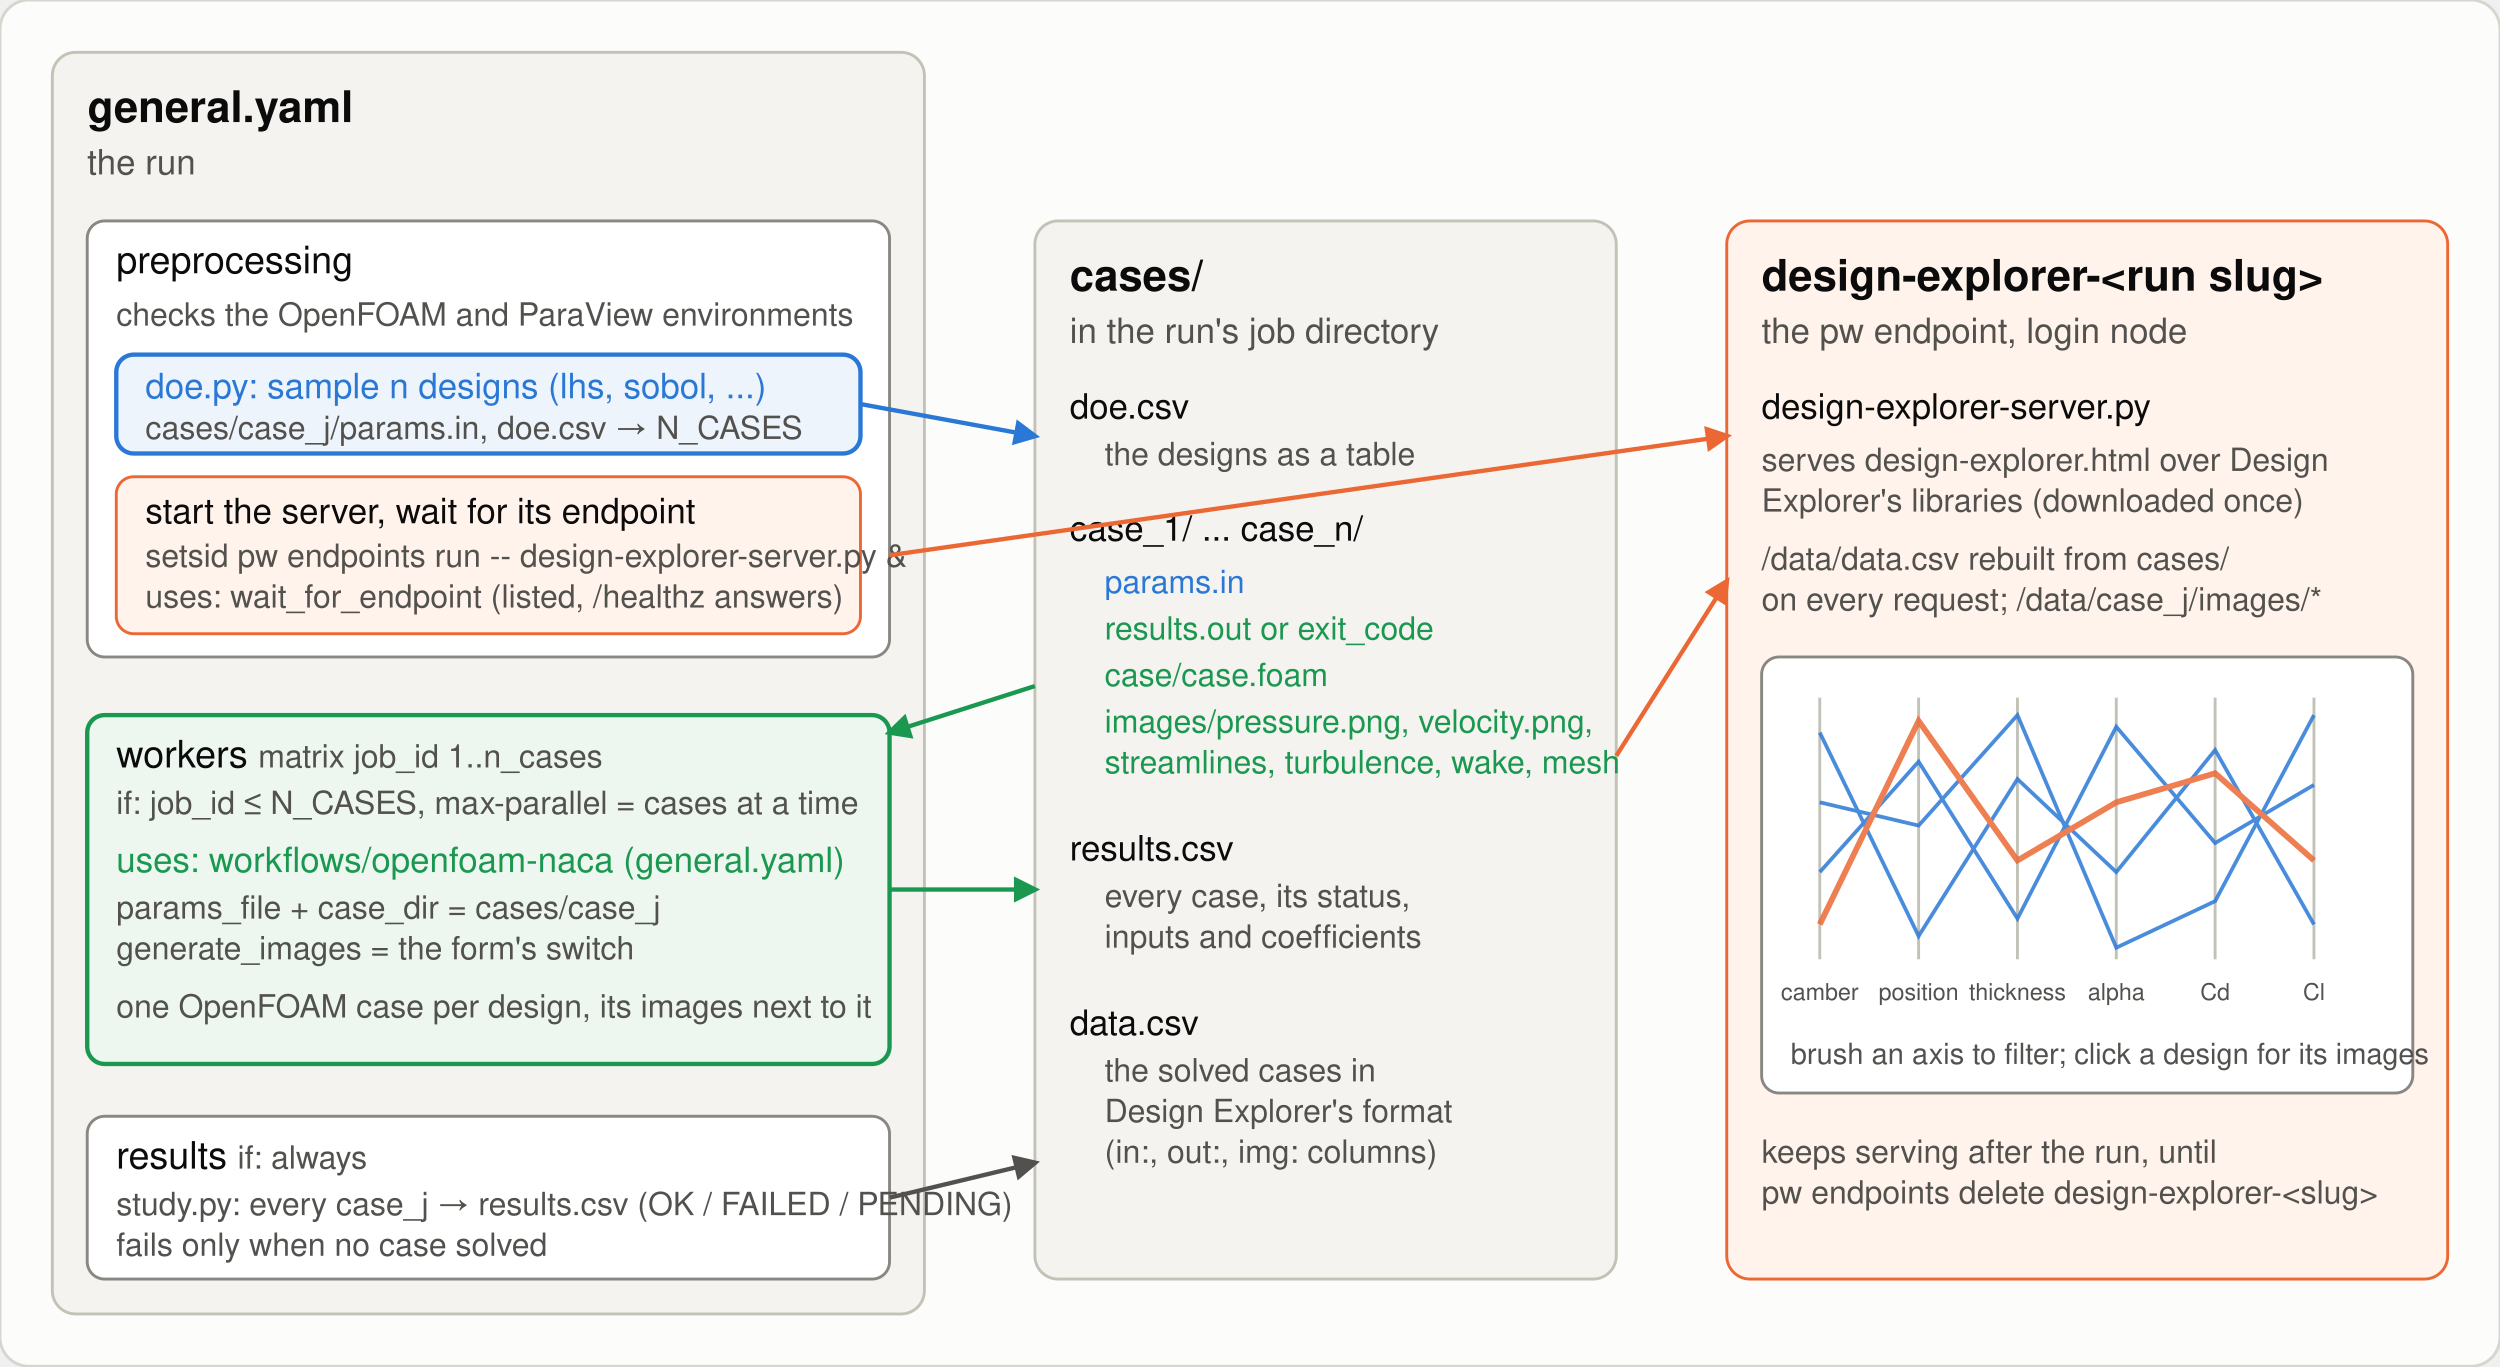
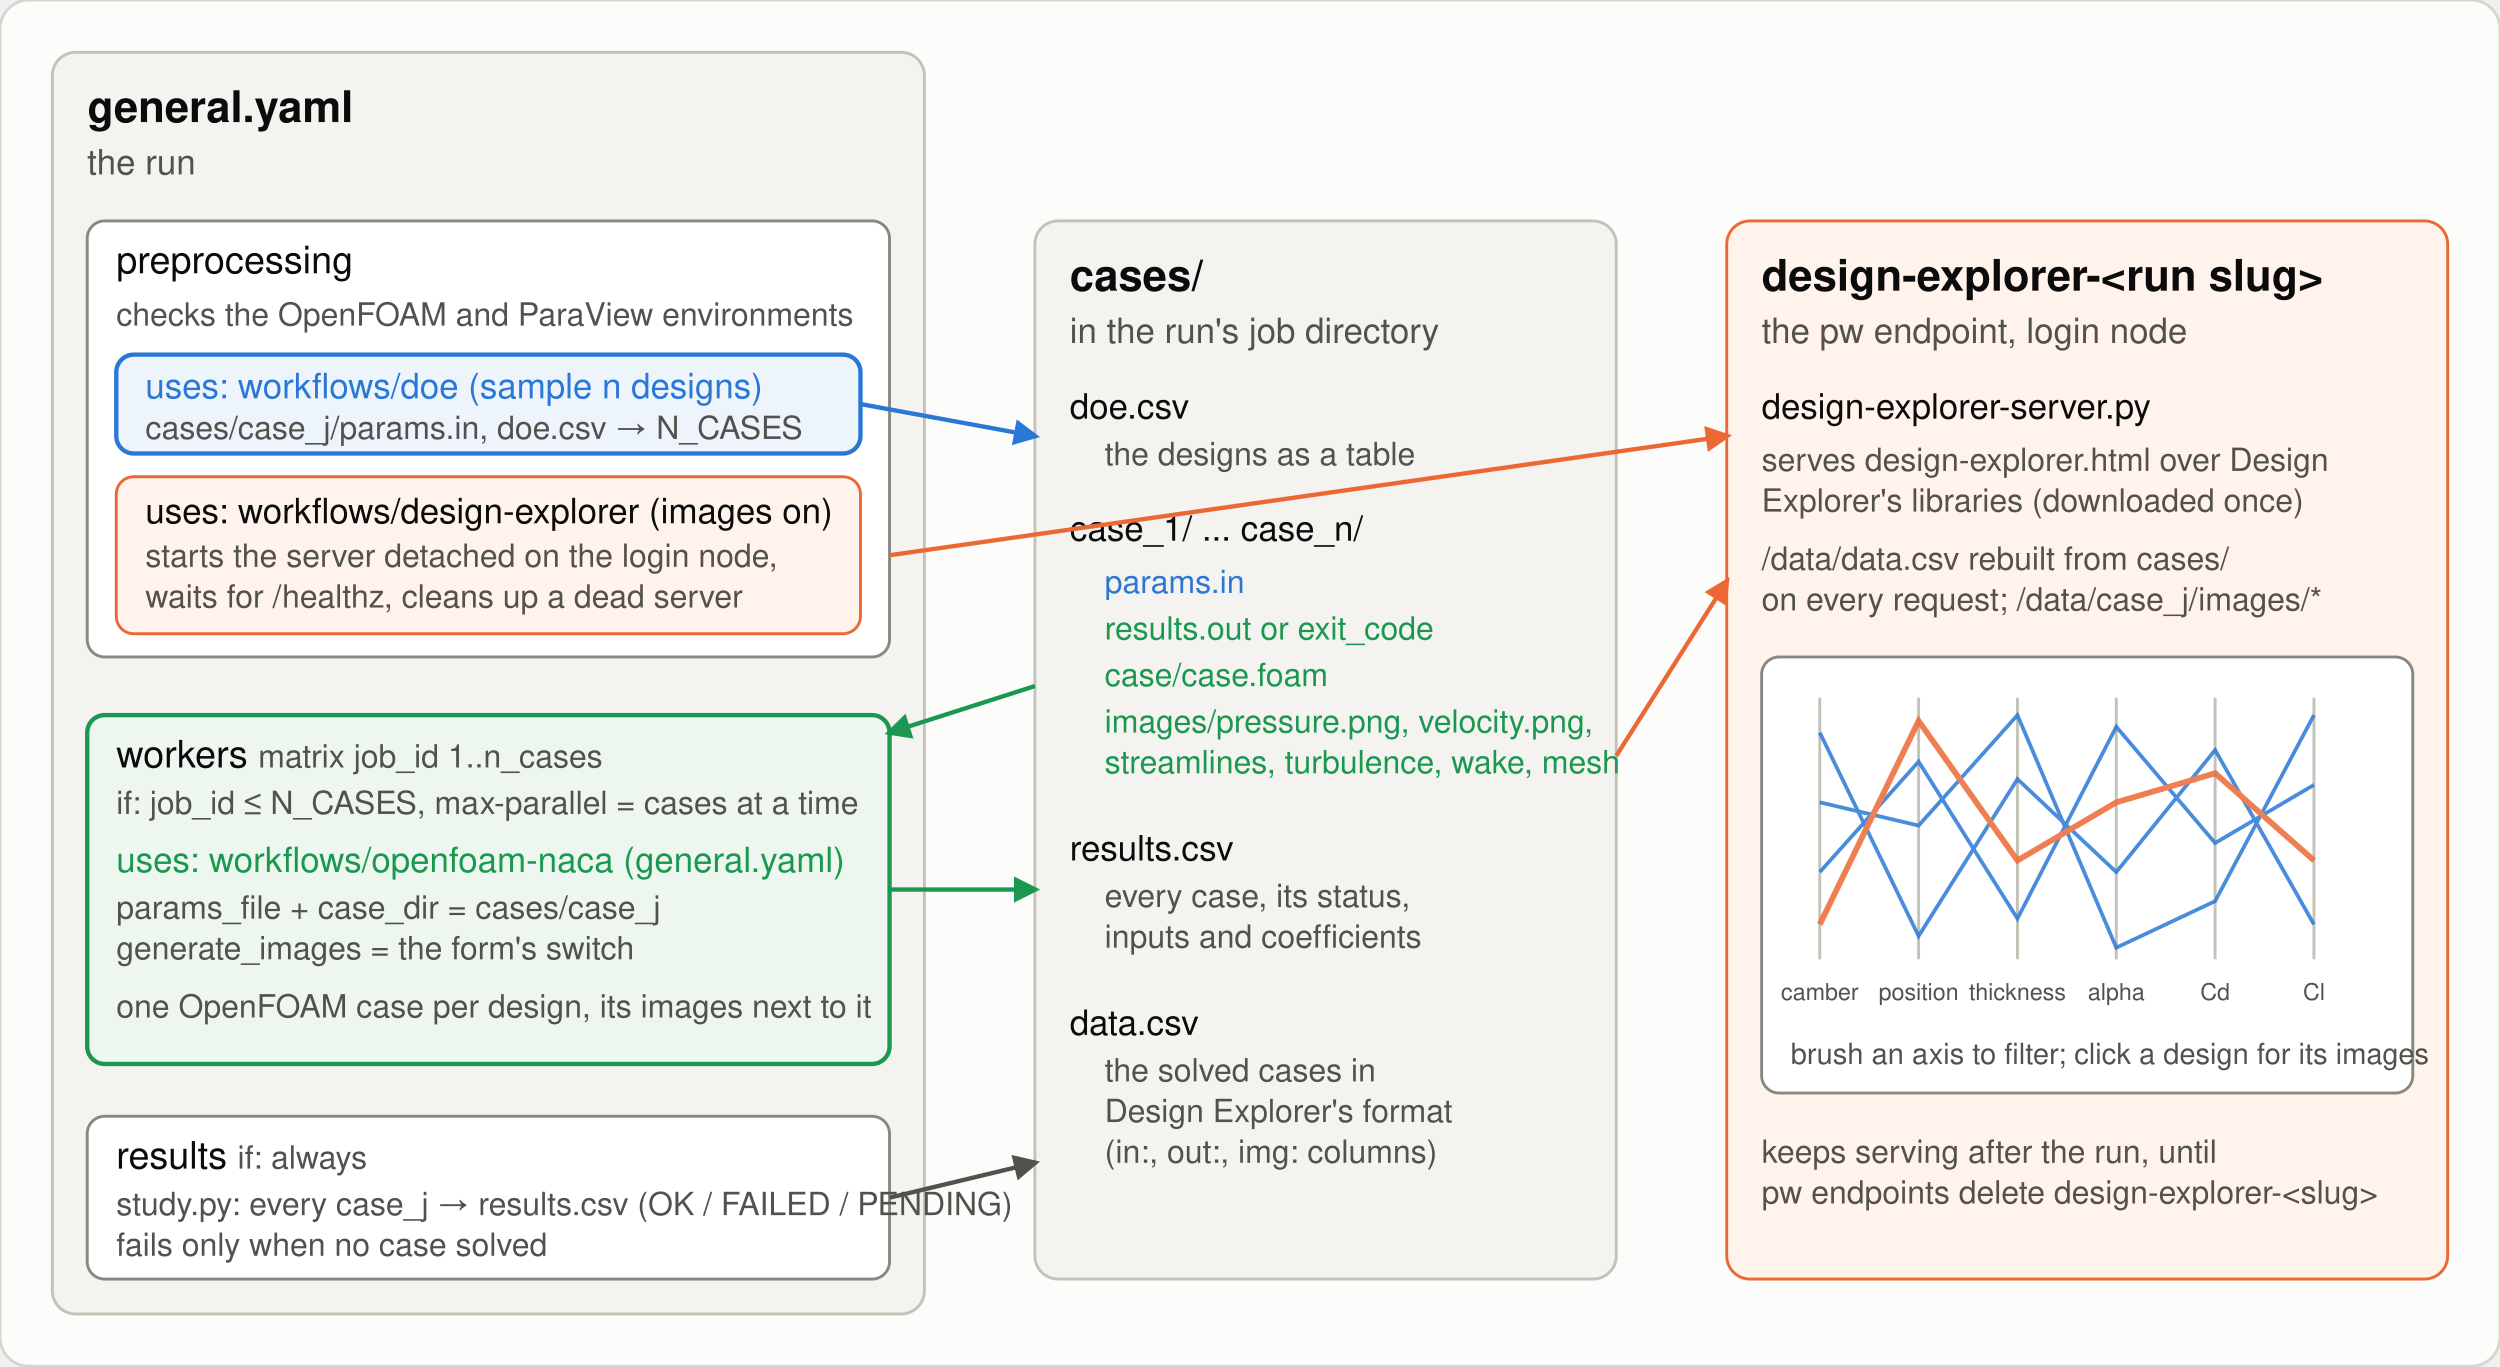
<svg xmlns="http://www.w3.org/2000/svg" width="860" height="470" viewBox="0 0 860 470" font-family="Helvetica, Arial, sans-serif">
  <defs>
    <marker id="aB" viewBox="0 0 10 10" refX="8" refY="5" markerWidth="6" markerHeight="6" orient="auto-start-reverse">
      <path d="M 0 0 L 10 5 L 0 10 z" fill="#2a78d6" />
    </marker>
    <marker id="aG" viewBox="0 0 10 10" refX="8" refY="5" markerWidth="6" markerHeight="6" orient="auto-start-reverse">
      <path d="M 0 0 L 10 5 L 0 10 z" fill="#1a9850" />
    </marker>
    <marker id="aK" viewBox="0 0 10 10" refX="8" refY="5" markerWidth="6" markerHeight="6" orient="auto-start-reverse">
      <path d="M 0 0 L 10 5 L 0 10 z" fill="#52514e" />
    </marker>
    <marker id="aO" viewBox="0 0 10 10" refX="8" refY="5" markerWidth="6" markerHeight="6" orient="auto-start-reverse">
      <path d="M 0 0 L 10 5 L 0 10 z" fill="#eb6834" />
    </marker>
  </defs>
  <rect width="860" height="470" rx="10" fill="#fcfcfb" stroke="#d8d5cf" />
  <rect x="18" y="18" width="300" height="434" rx="8" fill="#f4f3ef" stroke="#c3c2b7" />
  <text x="30" y="42" font-size="15" font-weight="bold" fill="#0b0b0b">general.yaml</text>
  <text x="30" y="60" font-size="12" fill="#52514e">the run</text>
  <rect x="30" y="76" width="276" height="150" rx="6" fill="#ffffff" stroke="#898781" />
  <text x="40" y="94" font-size="13" fill="#0b0b0b">preprocessing</text>
  <text x="40" y="112" font-size="11" fill="#52514e">checks the OpenFOAM and ParaView environments</text>
  <rect x="40" y="122" width="256" height="34" rx="6" fill="#eef4fc" stroke="#2a78d6" stroke-width="1.5" />
-   <text x="50" y="137" font-size="12" fill="#2a78d6">doe.py: sample n designs (lhs, sobol, ...)</text>
+   <text x="50" y="137" font-size="12" fill="#2a78d6">uses: workflows/doe  (sample n designs)</text>
  <text x="50" y="151" font-size="11" fill="#52514e">cases/case_j/params.in, doe.csv → N_CASES</text>
  <rect x="40" y="164" width="256" height="54" rx="6" fill="#fff3ec" stroke="#eb6834" />
-   <text x="50" y="180" font-size="12" fill="#0b0b0b">start the server, wait for its endpoint</text>
-   <text x="50" y="195" font-size="11" fill="#52514e">setsid pw endpoints run -- design-explorer-server.py &amp;</text>
-   <text x="50" y="209" font-size="11" fill="#52514e">uses: wait_for_endpoint (listed, /healthz answers)</text>
+   <text x="50" y="180" font-size="12" fill="#0b0b0b">uses: workflows/design-explorer  (images on)</text>
+   <text x="50" y="195" font-size="11" fill="#52514e">starts the server detached on the login node,</text>
+   <text x="50" y="209" font-size="11" fill="#52514e">waits for /healthz, cleans up a dead server</text>
  <rect x="30" y="246" width="276" height="120" rx="6" fill="#edf7f0" stroke="#1a9850" stroke-width="1.5" />
  <text x="40" y="264" font-size="13" fill="#0b0b0b">workers  <tspan font-size="11" fill="#52514e">matrix job_id 1..n_cases</tspan>
  </text>
  <text x="40" y="280" font-size="11" fill="#52514e">if: job_id ≤ N_CASES, max-parallel = cases at a time</text>
  <text x="40" y="300" font-size="12" fill="#1a9850">uses: workflows/openfoam-naca  (general.yaml)</text>
  <text x="40" y="316" font-size="11" fill="#52514e">params_file + case_dir = cases/case_j</text>
  <text x="40" y="330" font-size="11" fill="#52514e">generate_images = the form's switch</text>
  <text x="40" y="350" font-size="11" fill="#52514e">one OpenFOAM case per design, its images next to it</text>
  <rect x="30" y="384" width="276" height="56" rx="6" fill="#ffffff" stroke="#898781" />
  <text x="40" y="402" font-size="13" fill="#0b0b0b">results  <tspan font-size="11" fill="#52514e">if: always</tspan>
  </text>
  <text x="40" y="418" font-size="11" fill="#52514e">study.py: every case_j → results.csv (OK / FAILED / PENDING)</text>
  <text x="40" y="432" font-size="11" fill="#52514e">fails only when no case solved</text>
  <rect x="356" y="76" width="200" height="364" rx="8" fill="#f4f3ef" stroke="#c3c2b7" />
  <text x="368" y="100" font-size="15" font-weight="bold" fill="#0b0b0b">cases/</text>
  <text x="368" y="118" font-size="12" fill="#52514e">in the run's job directory</text>
  <text x="368" y="144" font-size="12" fill="#0b0b0b">doe.csv</text>
  <text x="380" y="160" font-size="11" fill="#52514e">the designs as a table</text>
  <text x="368" y="186" font-size="12" fill="#0b0b0b">case_1/ ... case_n/</text>
  <text x="380" y="204" font-size="11" fill="#2a78d6">params.in</text>
  <text x="380" y="220" font-size="11" fill="#1a9850">results.out  or  exit_code</text>
  <text x="380" y="236" font-size="11" fill="#1a9850">case/case.foam</text>
  <text x="380" y="252" font-size="11" fill="#1a9850">images/pressure.png, velocity.png,</text>
  <text x="380" y="266" font-size="11" fill="#1a9850">streamlines, turbulence, wake, mesh</text>
  <text x="368" y="296" font-size="12" fill="#0b0b0b">results.csv</text>
  <text x="380" y="312" font-size="11" fill="#52514e">every case, its status,</text>
  <text x="380" y="326" font-size="11" fill="#52514e">inputs and coefficients</text>
  <text x="368" y="356" font-size="12" fill="#0b0b0b">data.csv</text>
  <text x="380" y="372" font-size="11" fill="#52514e">the solved cases in</text>
  <text x="380" y="386" font-size="11" fill="#52514e">Design Explorer's format</text>
  <text x="380" y="400" font-size="11" fill="#52514e">(in:, out:, img: columns)</text>
  <rect x="594" y="76" width="248" height="364" rx="8" fill="#fff3ec" stroke="#eb6834" />
  <text x="606" y="100" font-size="15" font-weight="bold" fill="#0b0b0b">design-explorer-&lt;run slug&gt;</text>
  <text x="606" y="118" font-size="12" fill="#52514e">the pw endpoint, login node</text>
  <text x="606" y="144" font-size="12" fill="#0b0b0b">design-explorer-server.py</text>
  <text x="606" y="162" font-size="11" fill="#52514e">serves design-explorer.html over Design</text>
  <text x="606" y="176" font-size="11" fill="#52514e">Explorer's libraries (downloaded once)</text>
  <text x="606" y="196" font-size="11" fill="#52514e">/data/data.csv rebuilt from cases/</text>
  <text x="606" y="210" font-size="11" fill="#52514e">on every request; /data/case_j/images/*</text>
  <rect x="606" y="226" width="224" height="150" rx="6" fill="#ffffff" stroke="#898781" />
  <g stroke="#c3c2b7" stroke-width="1">
    <line x1="626" y1="240" x2="626" y2="330" />
    <line x1="660" y1="240" x2="660" y2="330" />
    <line x1="694" y1="240" x2="694" y2="330" />
    <line x1="728" y1="240" x2="728" y2="330" />
    <line x1="762" y1="240" x2="762" y2="330" />
    <line x1="796" y1="240" x2="796" y2="330" />
  </g>
  <g fill="none" stroke-width="1.3" opacity="0.85">
    <polyline points="626,300 660,262 694,316 728,250 762,290 796,270" stroke="#2a78d6" />
    <polyline points="626,252 660,322 694,268 728,300 762,258 796,318" stroke="#2a78d6" />
    <polyline points="626,276 660,284 694,246 728,326 762,310 796,246" stroke="#2a78d6" />
    <polyline points="626,318 660,248 694,296 728,276 762,266 796,296" stroke="#eb6834" stroke-width="2" />
  </g>
  <g font-size="8" fill="#52514e" text-anchor="middle">
    <text x="626" y="344">camber</text>
    <text x="660" y="344">position</text>
    <text x="694" y="344">thickness</text>
    <text x="728" y="344">alpha</text>
    <text x="762" y="344">Cd</text>
    <text x="796" y="344">Cl</text>
  </g>
  <text x="616" y="366" font-size="10" fill="#52514e">brush an axis to filter; click a design for its images</text>
  <text x="606" y="400" font-size="11" fill="#52514e">keeps serving after the run, until</text>
  <text x="606" y="414" font-size="11" fill="#52514e">pw endpoints delete design-explorer-&lt;slug&gt;</text>
  <line x1="296" y1="139" x2="356" y2="150" stroke="#2a78d6" stroke-width="1.5" marker-end="url(#aB)" />
  <line x1="306" y1="306" x2="356" y2="306" stroke="#1a9850" stroke-width="1.5" marker-end="url(#aG)" />
  <line x1="356" y1="236" x2="306" y2="252" stroke="#1a9850" stroke-width="1.5" marker-end="url(#aG)" />
  <line x1="306" y1="412" x2="356" y2="400" stroke="#52514e" stroke-width="1.5" marker-end="url(#aK)" />
  <line x1="306" y1="191" x2="594" y2="150" stroke="#eb6834" stroke-width="1.5" marker-end="url(#aO)" />
  <line x1="556" y1="260" x2="594" y2="200" stroke="#eb6834" stroke-width="1.5" marker-end="url(#aO)" />
</svg>
